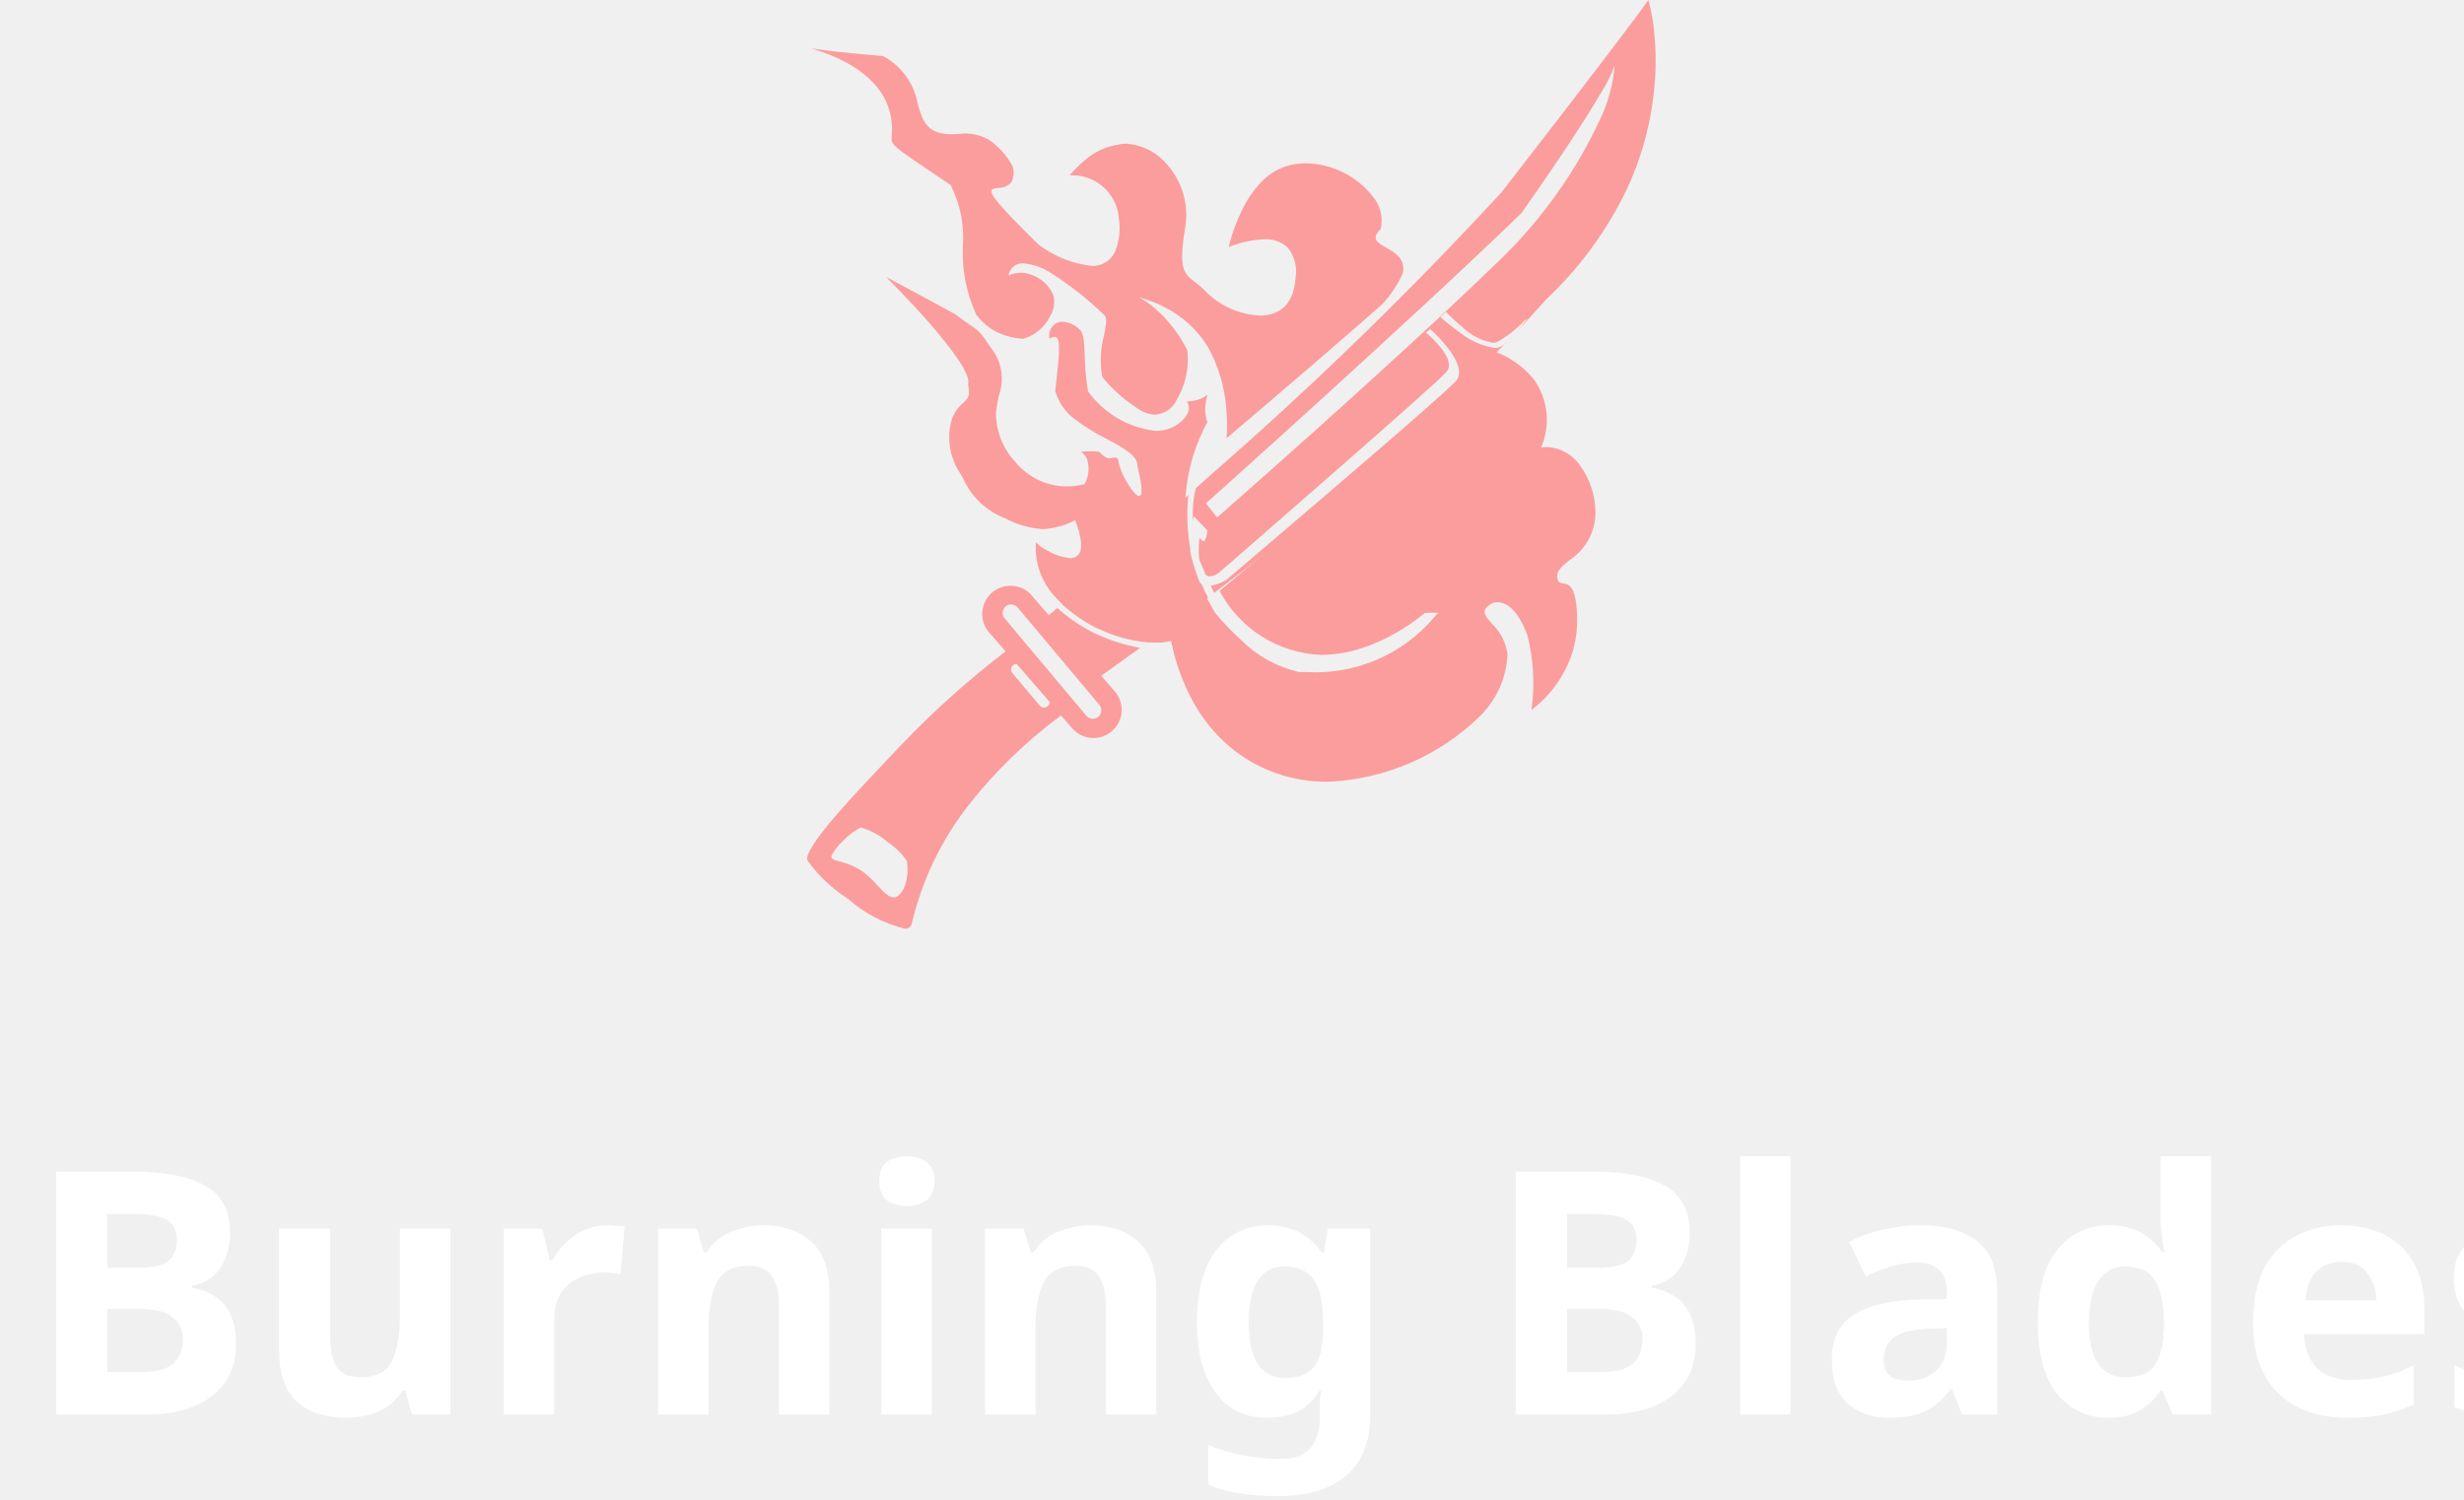
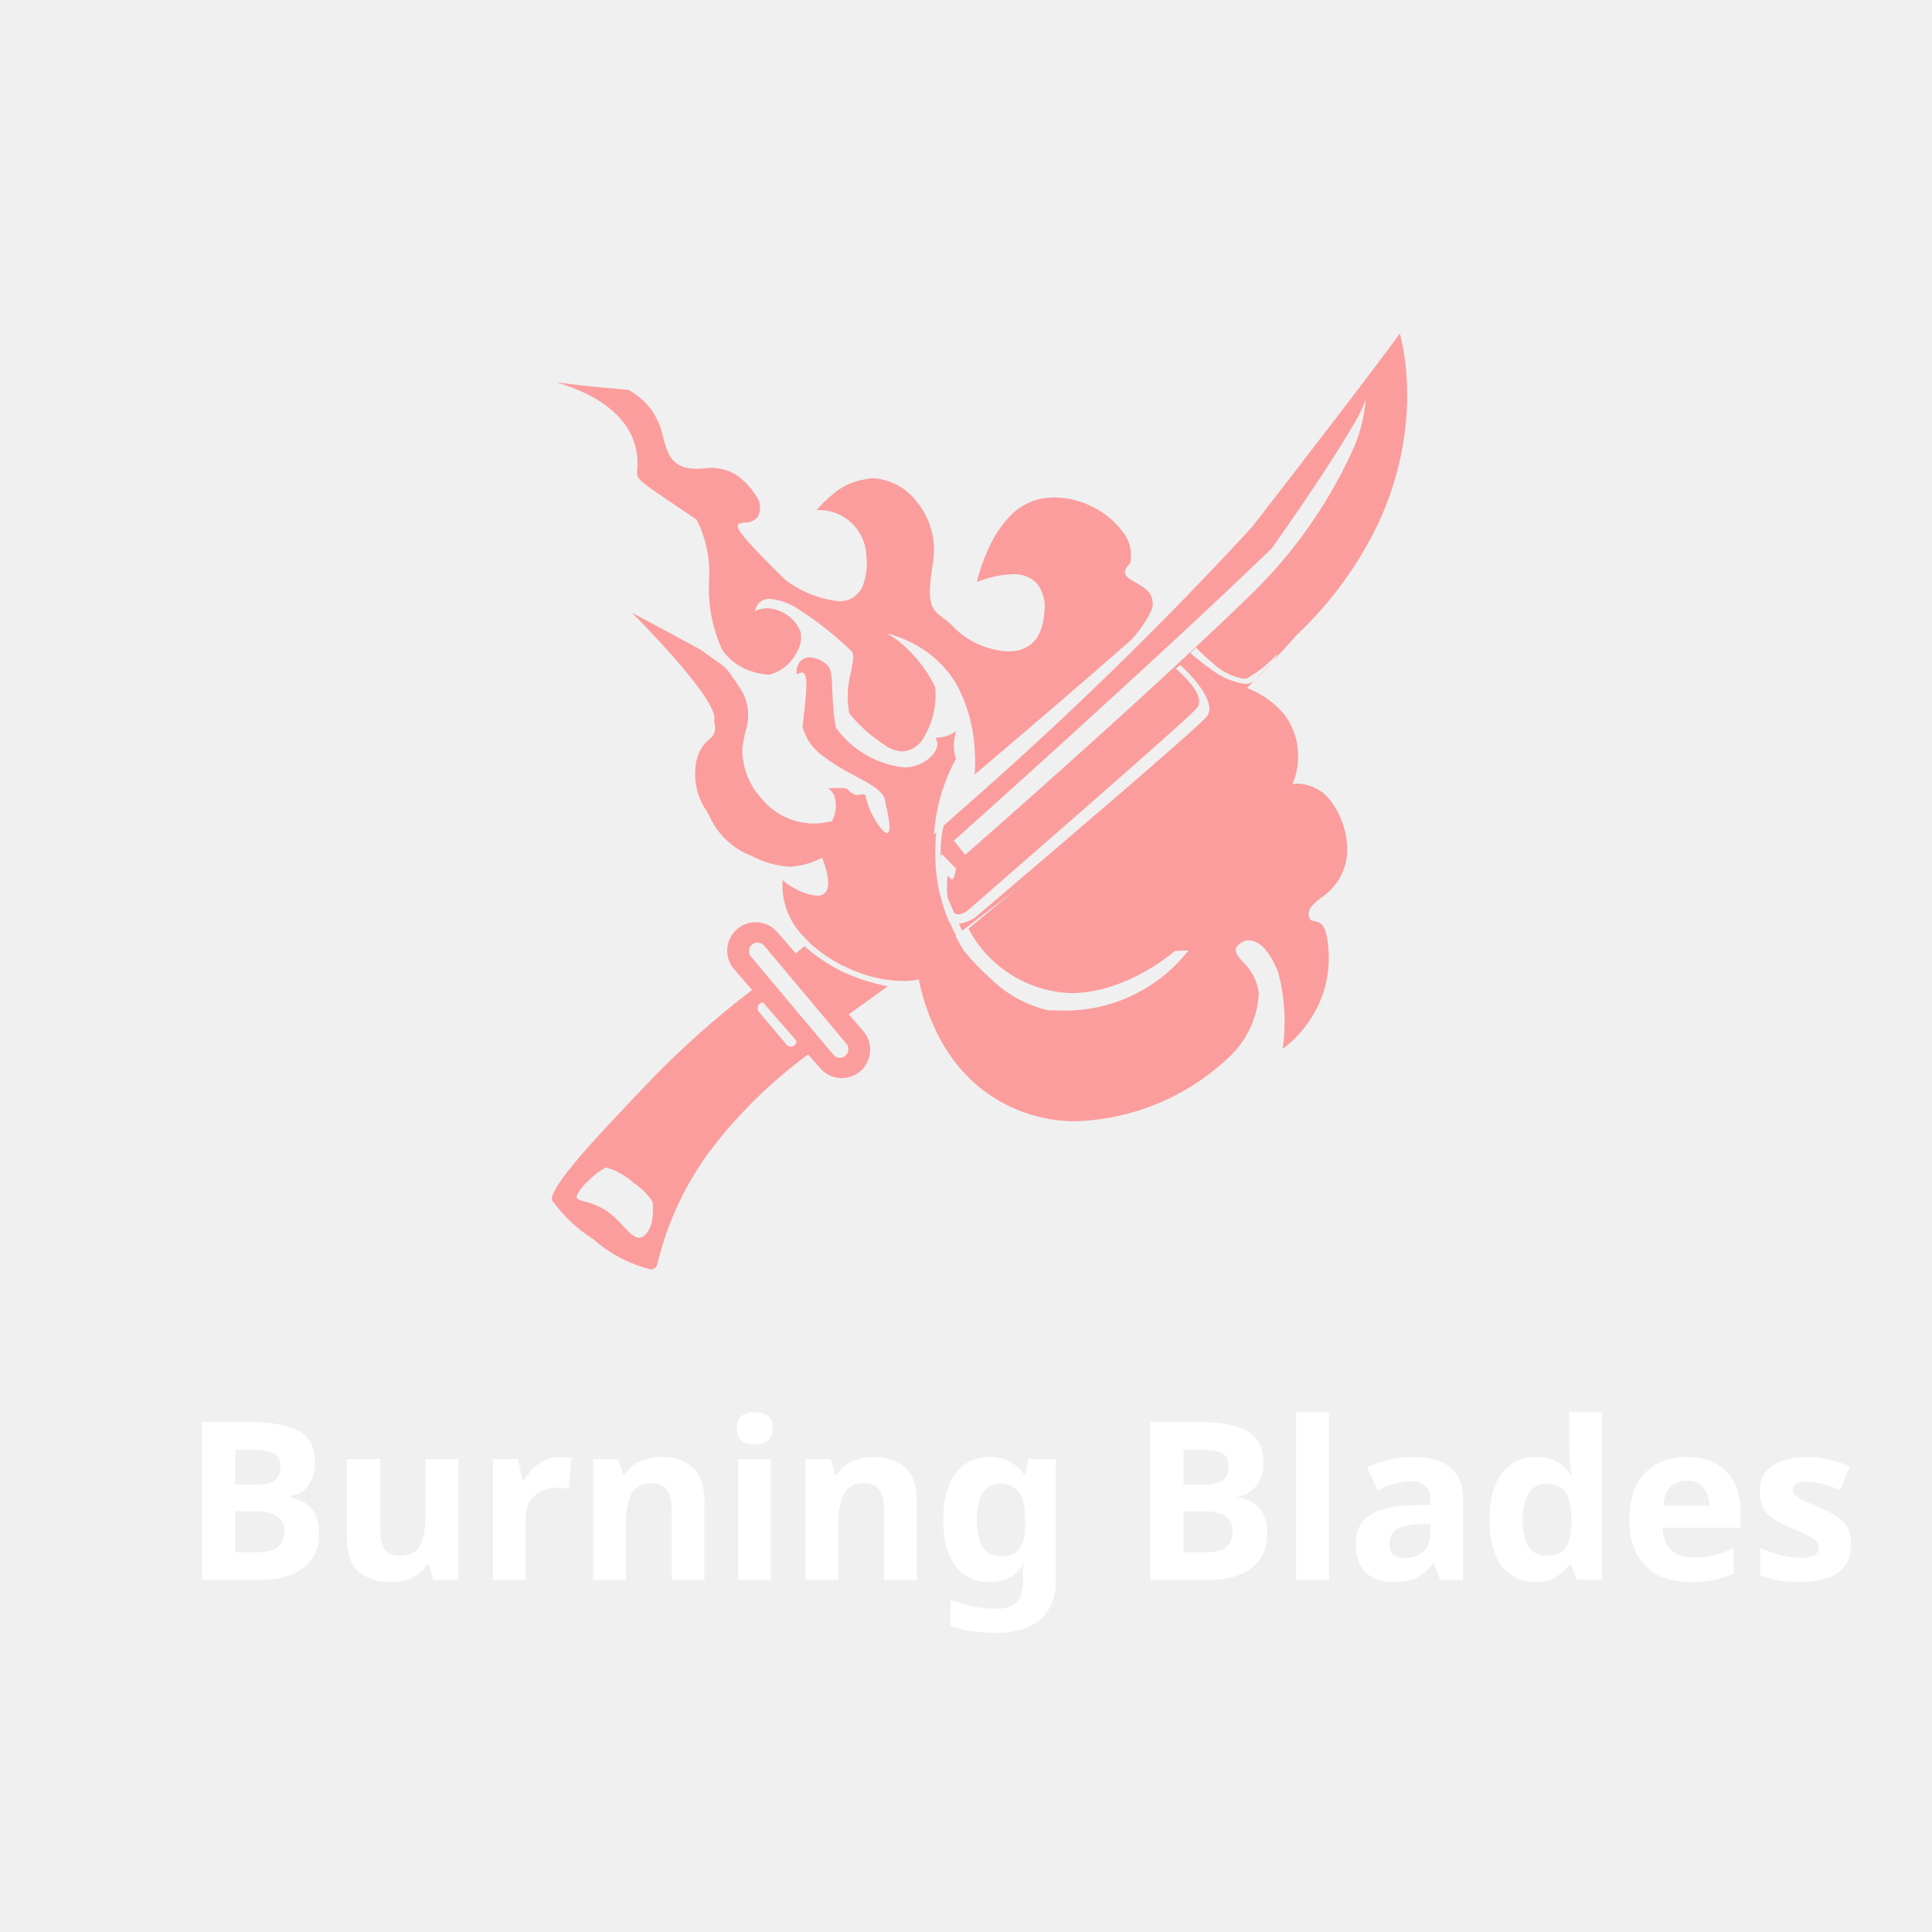
- <svg xmlns="http://www.w3.org/2000/svg" width="58" height="35.297" viewBox="0 0 58 35.297">
-   <g id="Component_211_1" data-name="Component 211 – 1" transform="translate(1)">
-     <g id="Component_145_3" data-name="Component 145 – 3" transform="translate(18)" opacity="0.75">
-       <path id="Subtraction_236" data-name="Subtraction 236" d="M2.292,21.86a3.176,3.176,0,0,1-1.329-.7A3.492,3.492,0,0,1,0,20.247c-.03-.142.191-.484.674-1.047.423-.492,1.02-1.118,1.546-1.67l.057-.06.019-.02a21.265,21.265,0,0,1,2.375-2.116l-.416-.479a.665.665,0,0,1,1-.872l.433.5.2-.171a3.933,3.933,0,0,0,.887.6,4.371,4.371,0,0,0,1.06.339c-.454.33-.768.553-.914.657l.337.387a.664.664,0,0,1-1,.872l-.283-.325A11.413,11.413,0,0,0,3.8,18.951a7.276,7.276,0,0,0-1.341,2.8A.148.148,0,0,1,2.292,21.86ZM1.276,19.484a.078.078,0,0,0-.035.006,1.637,1.637,0,0,0-.4.308,1.179,1.179,0,0,0-.272.354c-.012.07.071.093.2.128a1.685,1.685,0,0,1,.515.221,2.223,2.223,0,0,1,.369.34c.142.152.265.284.383.284a.181.181,0,0,0,.118-.048c.114-.1.241-.314.2-.8a1.575,1.575,0,0,0-.449-.445A1.636,1.636,0,0,0,1.276,19.484ZM4.8,14.228a.2.2,0,0,0-.152.328l1.923,2.292a.2.2,0,0,0,.281.025.2.2,0,0,0,.024-.282L4.954,14.3A.2.2,0,0,0,4.8,14.228Zm.128,1.4a.134.134,0,0,0-.08.031.133.133,0,0,0-.016.187l.642.765a.132.132,0,0,0,.1.047.132.132,0,0,0,.132-.121.049.049,0,0,0,0-.013l-.779-.9Zm3.093-.509h0c-.274-.063-.69-.182-1.236-.351A4.926,4.926,0,0,1,6,14.225c.531-.449,1.623-1.379,2.973-2.571a4.564,4.564,0,0,0,.046,1.272,1.178,1.178,0,0,0,.161.736.35.35,0,0,0,.105.089,3.1,3.1,0,0,0,.152.315c-.482.365-.958.719-1.415,1.053ZM9.58,13.957h0L9.5,13.787a.973.973,0,0,0,.365-.136l.3-.254.36-.307,0,0,.049-.041c1.588-1.354,4.246-3.62,4.694-4.075a.3.3,0,0,0,.077-.231c-.023-.416-.669-.987-.676-.993l-.109.08.007,0c.162.139.538.493.54.762a.233.233,0,0,1-.087.188c-.029.1-5.24,4.627-5.293,4.672a.41.41,0,0,1-.238.116.17.17,0,0,1-.107-.037c-.045-.1-.093-.215-.147-.341-.008-.053-.015-.112-.019-.176,0-.286.012-.343.031-.343s.021.016.031.031l0,0,0,0c.013.018.031.039.05.039s.026-.009.039-.029a.939.939,0,0,0,.056-.223L9.1,12.155s-.008.039-.019.1a2.543,2.543,0,0,1,.068-.765l.414-.368a87.107,87.107,0,0,0,6.785-6.6C19.572.365,19.8,0,19.8,0a4.38,4.38,0,0,1,.123.62,6.663,6.663,0,0,1,0,1.62A7.207,7.207,0,0,1,19.273,4.5a8.789,8.789,0,0,1-1.864,2.535,34.732,34.732,0,0,1-3.147,3.109c-1.035.918-2.22,1.9-3.523,2.92-.374.293-.764.594-1.158.893ZM19.005,1.549a3.229,3.229,0,0,1-.313.624c-.266.458-.808,1.324-1.881,2.846-2.6,2.519-7.377,6.788-7.423,6.829l.262.332c.027-.024,4.162-3.637,6.68-6.085a11.138,11.138,0,0,0,2.348-3.316,3.522,3.522,0,0,0,.328-1.23ZM15.037,7.339l-.13.126a5.291,5.291,0,0,0,.461.365,1.72,1.72,0,0,0,.811.359.312.312,0,0,0,.221-.078,4.22,4.22,0,0,0,.553-.613l-.056.036a2.71,2.71,0,0,1-.661.521.294.294,0,0,1-.1.014,1.386,1.386,0,0,1-.709-.365,4.417,4.417,0,0,1-.393-.364h0Z" fill="#ff8282" />
-       <path id="Subtraction_235" data-name="Subtraction 235" d="M12.164,17.26h0a3.543,3.543,0,0,1-2.33-.831,3.779,3.779,0,0,1-.843-1.035,5.024,5.024,0,0,1-.526-1.445,1.791,1.791,0,0,1-.377.038,3.16,3.16,0,0,1-1.227-.28,3.206,3.206,0,0,1-1.09-.76,1.706,1.706,0,0,1-.49-1.321,1.078,1.078,0,0,0,.287.2,1.259,1.259,0,0,0,.517.169.24.24,0,0,0,.212-.1c.09-.132.059-.4-.092-.792a1.81,1.81,0,0,1-.765.211,2.212,2.212,0,0,1-.891-.259,1.754,1.754,0,0,1-.963-.9l-.039-.074-.037-.065a1.527,1.527,0,0,1-.233-1.192.854.854,0,0,1,.288-.476c.107-.1.184-.167.118-.44.09-.23-.436-.9-.894-1.429-.5-.57-1.02-1.089-1.025-1.095L1.8,5.4c.694.37,1.244.669,1.584.855.159.12.269.2.349.251.222.152.24.165.519.577a1.156,1.156,0,0,1,.16,1.081c-.023.112-.05.239-.069.382A1.7,1.7,0,0,0,4.8,9.736a1.58,1.58,0,0,0,1.2.572,1.781,1.781,0,0,0,.429-.054.734.734,0,0,0,.052-.6.355.355,0,0,0-.139-.162h0c.066-.006.139-.01.211-.01s.147,0,.216.01c.1.106.179.154.25.154a.246.246,0,0,0,.063-.01h0a.222.222,0,0,1,.054-.009.127.127,0,0,1,.075.027,1.487,1.487,0,0,0,.2.53c.12.213.238.351.3.351a.04.04,0,0,0,.033-.017c.049-.063.024-.3-.072-.689.011-.245-.329-.427-.722-.637a4.839,4.839,0,0,1-.742-.458,1.244,1.244,0,0,1-.471-.674c.009-.088.019-.172.028-.253.057-.521.1-.9.012-.994a.074.074,0,0,0-.057-.025.223.223,0,0,0-.116.046.347.347,0,0,1,.03-.236.3.3,0,0,1,.273-.166.592.592,0,0,1,.385.166c.118.073.127.3.139.623a6.069,6.069,0,0,0,.078.849,2.27,2.27,0,0,0,1.586.93.87.87,0,0,0,.686-.3c.192-.236.054-.388.052-.39a1.18,1.18,0,0,0,.274-.045.737.737,0,0,0,.212-.114,1.582,1.582,0,0,0-.052.35.909.909,0,0,0,.052.295,4.277,4.277,0,0,0-.387,3.127,4.65,4.65,0,0,0,.574,1.366,5.839,5.839,0,0,0,.621.648,2.8,2.8,0,0,0,1.35.741l.17,0a3.66,3.66,0,0,0,3.013-1.292.914.914,0,0,1,.092-.1s0,0,0,0-.026-.006-.072-.006c-.091,0-.238.008-.244.008a4.562,4.562,0,0,1-.722.493,4.28,4.28,0,0,1-.774.339,3.081,3.081,0,0,1-.934.154,2.823,2.823,0,0,1-2.4-1.507l1.043-.867.009-.007c2.575-2.139,4.128-3.43,5.439-4.753a2.135,2.135,0,0,1,.9.639,1.633,1.633,0,0,1,.176,1.614.82.82,0,0,1,.134-.011,1,1,0,0,1,.787.437,1.914,1.914,0,0,1,.36,1.1,1.338,1.338,0,0,1-.615,1.126c-.159.132-.285.236-.285.36,0,.162.061.172.139.185.125.021.3.05.328.736a2.582,2.582,0,0,1-.139.974,2.671,2.671,0,0,1-.372.7,2.593,2.593,0,0,1-.563.569,4.567,4.567,0,0,0-.1-1.771c-.193-.5-.434-.763-.7-.763a.416.416,0,0,0-.1.012c-.126.065-.19.126-.2.192-.017.09.065.183.169.3a1.219,1.219,0,0,1,.368.727,2.186,2.186,0,0,1-.642,1.444A5.448,5.448,0,0,1,12.164,17.26Zm-2.393-8.1h0a4.063,4.063,0,0,0-.01-.711A3.528,3.528,0,0,0,9.333,7.03a2.526,2.526,0,0,0-1.021-.94,2.672,2.672,0,0,0-.6-.23h0a1.98,1.98,0,0,1,.388.271,3.221,3.221,0,0,1,.749.978,1.886,1.886,0,0,1-.253,1.164.608.608,0,0,1-.511.347.75.75,0,0,1-.414-.15,3.517,3.517,0,0,1-.828-.74,2.232,2.232,0,0,1,.041-.971c.043-.223.077-.4.022-.47a7.842,7.842,0,0,0-1.238-.983,1.438,1.438,0,0,0-.679-.249.329.329,0,0,0-.35.286h0a.631.631,0,0,1,.284-.065.694.694,0,0,1,.254.049.86.86,0,0,1,.524.5.665.665,0,0,1-.084.474,1.014,1.014,0,0,1-.641.533A1.649,1.649,0,0,1,4.414,6.7a1.345,1.345,0,0,1-.538-.44,3.454,3.454,0,0,1-.312-1.614,2.748,2.748,0,0,0-.289-1.432l-.354-.239c-1-.674-1.037-.7-1.037-.875C2.023.805.792.238.046.016A.251.251,0,0,1,0,0H0L.08.01C.258.035.73.1,1.685.178A1.59,1.59,0,0,1,2.5,1.3c.115.4.207.718.8.718A2.268,2.268,0,0,0,3.587,2a1.159,1.159,0,0,1,.6.155,1.755,1.755,0,0,1,.546.617.484.484,0,0,1-.034.383.4.4,0,0,1-.3.125c-.081.01-.146.017-.161.06-.031.09.14.326,1.1,1.27a2.527,2.527,0,0,0,1.251.506.576.576,0,0,0,.567-.358,1.47,1.47,0,0,0,.082-.724,1.1,1.1,0,0,0-1.095-1.05.555.555,0,0,0-.066,0v0a2.75,2.75,0,0,1,.345-.344,1.513,1.513,0,0,1,.8-.378A.752.752,0,0,1,7.41,2.24a1.385,1.385,0,0,1,.989.524,1.784,1.784,0,0,1,.394,1.467C8.636,5.2,8.767,5.3,9.029,5.5a1.927,1.927,0,0,1,.281.25,1.919,1.919,0,0,0,1.249.536c.354,0,.787-.157.837-.9a.9.9,0,0,0-.181-.694.744.744,0,0,0-.568-.2,2.436,2.436,0,0,0-.827.182s0,0,0,0a4.123,4.123,0,0,1,.318-.88,2.585,2.585,0,0,1,.454-.656,1.39,1.39,0,0,1,.7-.4,1.657,1.657,0,0,1,.346-.036,2,2,0,0,1,.9.227,1.95,1.95,0,0,1,.667.547.88.88,0,0,1,.195.769c-.088.086-.127.158-.119.22.012.091.121.152.247.223.208.117.467.263.387.613a2.74,2.74,0,0,1-.488.727c-.945.831-2.176,1.89-3.659,3.148Z" transform="translate(0.102 1.142)" fill="#ff8282" />
-     </g>
-     <text id="Burning_Blades" data-name="Burning Blades" transform="translate(28 33.297)" fill="#fff" font-size="8" font-family="SegoeUI-Bold, Segoe UI" font-weight="700">
-       <tspan x="-28.398" y="0">Burning Blades</tspan>
-     </text>
+ <svg xmlns="http://www.w3.org/2000/svg" id="Component_239_1" data-name="Component 239 – 1" width="70" height="70" viewBox="0 0 70 70">
+   <g id="Component_231_1" data-name="Component 231 – 1" transform="translate(20 12.079)" opacity="0.75">
+     <path id="Subtraction_236" data-name="Subtraction 236" d="M3.555,33.909a4.938,4.938,0,0,1-2.061-1.091A5.419,5.419,0,0,1,0,31.407c-.047-.22.295-.75,1.045-1.623.667-.774,1.582-1.733,2.466-2.66l.022-.023.029-.031A32.761,32.761,0,0,1,7.25,23.788l-.645-.742a1.031,1.031,0,1,1,1.556-1.353l.671.772.315-.265a6.094,6.094,0,0,0,1.376.927,6.815,6.815,0,0,0,1.644.526c-.687.5-1.183.853-1.417,1.019l.522.6a1.031,1.031,0,1,1-1.556,1.353l-.437-.5A17.483,17.483,0,0,0,5.893,29.4a11.275,11.275,0,0,0-2.081,4.337A.23.23,0,0,1,3.555,33.909ZM1.979,30.225a.127.127,0,0,0-.053.009,2.551,2.551,0,0,0-.614.477,1.689,1.689,0,0,0-.421.549c-.018.109.1.143.308.2a2.57,2.57,0,0,1,.794.341,3.543,3.543,0,0,1,.572.527c.221.236.412.44.594.44a.277.277,0,0,0,.183-.074c.177-.15.373-.486.3-1.235a2.431,2.431,0,0,0-.7-.691A2.517,2.517,0,0,0,1.979,30.225Zm5.468-8.154a.311.311,0,0,0-.309.283.307.307,0,0,0,.071.226l2.984,3.556a.309.309,0,0,0,.545-.173.305.305,0,0,0-.071-.225L7.684,22.181A.307.307,0,0,0,7.448,22.071Zm.2,2.172a.208.208,0,0,0-.126.048.206.206,0,0,0-.025.291l1,1.187a.2.2,0,0,0,.158.073.2.2,0,0,0,.132-.048.207.207,0,0,0,.073-.161Zm4.8-.79h0c-.426-.1-1.071-.282-1.918-.545a7.668,7.668,0,0,1-1.218-.841c.842-.713,2.561-2.176,4.612-3.988a6.984,6.984,0,0,0,.072,1.973,1.828,1.828,0,0,0,.249,1.142.538.538,0,0,0,.163.137,4.8,4.8,0,0,0,.236.49c-.739.559-1.478,1.108-2.2,1.633Zm2.418-1.8h0c-.037-.079-.077-.167-.121-.263a1.506,1.506,0,0,0,.567-.21l.528-.45.493-.42.007-.006c2.488-2.121,6.651-5.67,7.357-6.386a.474.474,0,0,0,.12-.359c-.035-.635-1.038-1.531-1.049-1.54l-.168.125c.2.168.845.754.849,1.189a.366.366,0,0,1-.136.292c-.046.157-8.129,7.177-8.211,7.247a.637.637,0,0,1-.368.179.267.267,0,0,1-.165-.056c-.072-.165-.149-.344-.229-.533-.013-.082-.022-.172-.028-.269,0-.443.018-.532.048-.532.013,0,.03.021.049.047l0,.007.005.007c.024.031.05.06.079.06s.04-.015.06-.046a1.45,1.45,0,0,0,.086-.346l-.518-.531c0,.01-.014.07-.03.165a3.953,3.953,0,0,1,.1-1.188l.643-.572A135.131,135.131,0,0,0,25.363,7.017C30.207.763,30.7.028,30.718,0l0,.006a7.216,7.216,0,0,1,.187.956,10.337,10.337,0,0,1,.008,2.513,11.208,11.208,0,0,1-1.02,3.5A13.656,13.656,0,0,1,27,10.911a53.921,53.921,0,0,1-4.882,4.822c-1.607,1.425-3.445,2.949-5.464,4.53-.581.455-1.186.921-1.8,1.387ZM29.482,2.4A4.919,4.919,0,0,1,29,3.37c-.406.7-1.243,2.04-2.918,4.414C22.032,11.71,14.636,18.313,14.562,18.379l.407.515c.049-.043,6.424-5.612,10.363-9.439A17.272,17.272,0,0,0,28.974,4.31,5.462,5.462,0,0,0,29.482,2.4Zm-6.156,8.984-.2.194a7.97,7.97,0,0,0,.715.566A2.67,2.67,0,0,0,25.1,12.7a.489.489,0,0,0,.345-.122,6.4,6.4,0,0,0,.857-.951l-.088.056a4.183,4.183,0,0,1-1.024.808.459.459,0,0,1-.148.022,2.169,2.169,0,0,1-1.1-.566,7.151,7.151,0,0,1-.609-.565l0,0Z" transform="translate(0 0)" fill="#ff8282" />
+     <path id="Subtraction_235" data-name="Subtraction 235" d="M18.87,26.774h0a5.5,5.5,0,0,1-3.614-1.289,5.862,5.862,0,0,1-1.308-1.606,7.793,7.793,0,0,1-.816-2.242,2.779,2.779,0,0,1-.585.058,4.9,4.9,0,0,1-1.9-.435,4.974,4.974,0,0,1-1.69-1.178,2.646,2.646,0,0,1-.76-2.049,1.672,1.672,0,0,0,.445.307,1.954,1.954,0,0,0,.8.263.372.372,0,0,0,.329-.147c.14-.2.092-.618-.143-1.229a2.808,2.808,0,0,1-1.186.327,3.432,3.432,0,0,1-1.383-.4,2.72,2.72,0,0,1-1.495-1.4L5.5,15.633c-.015-.028-.035-.062-.057-.1a2.369,2.369,0,0,1-.361-1.849,1.325,1.325,0,0,1,.447-.738c.166-.15.285-.259.183-.682.14-.357-.676-1.4-1.386-2.216-.771-.884-1.582-1.69-1.59-1.7l.061.032c1.076.573,1.931,1.038,2.457,1.326.247.187.417.3.541.389.344.236.372.255.8.9a1.793,1.793,0,0,1,.249,1.677c-.036.174-.077.371-.108.593A2.637,2.637,0,0,0,7.45,15.1a2.451,2.451,0,0,0,1.868.887,2.762,2.762,0,0,0,.665-.084,1.139,1.139,0,0,0,.08-.937.55.55,0,0,0-.216-.251h.006c.1-.01.215-.015.328-.015s.228.005.335.016c.158.165.278.238.387.238a.382.382,0,0,0,.1-.015h0a.344.344,0,0,1,.084-.014.2.2,0,0,1,.117.041,2.307,2.307,0,0,0,.309.822c.186.331.369.544.468.544a.063.063,0,0,0,.051-.026c.076-.1.037-.467-.112-1.068.017-.38-.51-.662-1.119-.989a7.506,7.506,0,0,1-1.15-.71,1.929,1.929,0,0,1-.731-1.045c.015-.137.029-.267.043-.393.089-.808.153-1.392.019-1.542a.114.114,0,0,0-.088-.039.346.346,0,0,0-.179.072.538.538,0,0,1,.046-.367.46.46,0,0,1,.424-.258.918.918,0,0,1,.6.258c.183.112.2.471.216.967a9.414,9.414,0,0,0,.121,1.317,3.522,3.522,0,0,0,2.46,1.443,1.35,1.35,0,0,0,1.064-.468c.3-.366.083-.6.081-.6a1.831,1.831,0,0,0,.425-.07,1.144,1.144,0,0,0,.328-.177,2.453,2.453,0,0,0-.081.543,1.41,1.41,0,0,0,.081.458,6.634,6.634,0,0,0-.6,4.85,7.214,7.214,0,0,0,.89,2.118,9.058,9.058,0,0,0,.964,1,4.35,4.35,0,0,0,2.095,1.15c.089,0,.178,0,.263,0a5.678,5.678,0,0,0,4.673-2,1.417,1.417,0,0,1,.143-.155s0,0,0,0-.04-.01-.112-.01c-.141,0-.369.012-.379.013a7.077,7.077,0,0,1-1.12.764,6.639,6.639,0,0,1-1.2.526,4.78,4.78,0,0,1-1.45.239,4.379,4.379,0,0,1-3.716-2.337l1.618-1.345.014-.011c3.994-3.318,6.4-5.32,8.438-7.372a3.311,3.311,0,0,1,1.393.991,2.532,2.532,0,0,1,.273,2.5,1.273,1.273,0,0,1,.208-.017,1.555,1.555,0,0,1,1.22.678,2.97,2.97,0,0,1,.559,1.712A2.075,2.075,0,0,1,27.7,18.68c-.247.2-.442.367-.442.559,0,.251.095.267.215.287.194.033.459.078.509,1.142a4,4,0,0,1-.215,1.511,4.144,4.144,0,0,1-.578,1.091,4.023,4.023,0,0,1-.873.883,7.085,7.085,0,0,0-.153-2.747c-.3-.774-.674-1.184-1.081-1.184a.646.646,0,0,0-.151.018c-.2.1-.3.2-.314.3-.026.14.1.284.263.467a1.891,1.891,0,0,1,.571,1.128,3.392,3.392,0,0,1-1,2.24A8.451,8.451,0,0,1,18.87,26.774Zm-3.713-12.56h0a6.3,6.3,0,0,0-.015-1.1,5.472,5.472,0,0,0-.664-2.205,3.918,3.918,0,0,0-1.583-1.459,4.145,4.145,0,0,0-.934-.356h0a3.071,3.071,0,0,1,.6.421,5,5,0,0,1,1.161,1.517,2.926,2.926,0,0,1-.393,1.806.944.944,0,0,1-.792.538,1.164,1.164,0,0,1-.642-.233,5.456,5.456,0,0,1-1.284-1.148,3.463,3.463,0,0,1,.064-1.506c.067-.346.12-.619.035-.729a12.165,12.165,0,0,0-1.92-1.525,2.23,2.23,0,0,0-1.053-.386A.511.511,0,0,0,7.2,8.29h0a.979.979,0,0,1,.44-.1,1.076,1.076,0,0,1,.393.076,1.335,1.335,0,0,1,.813.769,1.031,1.031,0,0,1-.13.736,1.573,1.573,0,0,1-.995.826,2.558,2.558,0,0,1-.871-.205,2.086,2.086,0,0,1-.834-.683A5.357,5.357,0,0,1,5.53,7.2a4.262,4.262,0,0,0-.448-2.221l-.548-.371C2.986,3.567,2.925,3.526,2.925,3.255,3.139,1.249,1.229.37.072.024A.389.389,0,0,1,0,0H0c.011,0,.05.005.12.015.276.038,1.008.14,2.49.26A2.466,2.466,0,0,1,3.872,2.023c.179.622.32,1.113,1.236,1.113A3.519,3.519,0,0,0,5.565,3.1a1.8,1.8,0,0,1,.931.24,2.722,2.722,0,0,1,.847.958.751.751,0,0,1-.053.593.625.625,0,0,1-.466.193c-.126.015-.226.026-.249.094-.048.139.217.506,1.709,1.97a3.919,3.919,0,0,0,1.94.785A.894.894,0,0,0,11.1,7.38a2.28,2.28,0,0,0,.128-1.123,1.71,1.71,0,0,0-1.7-1.628.861.861,0,0,0-.1.005l0,0A4.266,4.266,0,0,1,9.966,4.1a2.347,2.347,0,0,1,1.24-.587,1.166,1.166,0,0,1,.288-.035,2.148,2.148,0,0,1,1.534.813,2.768,2.768,0,0,1,.611,2.275c-.243,1.5-.04,1.657.366,1.967a2.989,2.989,0,0,1,.437.387,2.977,2.977,0,0,0,1.937.832c.55,0,1.221-.243,1.3-1.4A1.4,1.4,0,0,0,17.4,7.272a1.154,1.154,0,0,0-.881-.316,3.778,3.778,0,0,0-1.284.283s0,0,0,0a6.4,6.4,0,0,1,.494-1.364,4.01,4.01,0,0,1,.7-1.018,2.157,2.157,0,0,1,1.086-.627,2.57,2.57,0,0,1,.537-.056,3.1,3.1,0,0,1,1.4.352,3.025,3.025,0,0,1,1.034.848,1.365,1.365,0,0,1,.3,1.193c-.136.133-.2.245-.184.341.018.14.187.236.383.346.323.182.725.409.6.952a4.251,4.251,0,0,1-.757,1.128c-1.465,1.289-3.375,2.932-5.677,4.883Z" transform="translate(0.158 1.771)" fill="#ff8282" />
  </g>
+   <text id="Burning_Blades" data-name="Burning Blades" transform="translate(35 57.242)" fill="#fff" font-size="8" font-family="SegoeUI-Bold, Segoe UI" font-weight="700">
+     <tspan x="-28.398" y="0">Burning Blades</tspan>
+   </text>
+   <rect id="Rectangle_1498" data-name="Rectangle 1498" width="70" height="70" fill="none" />
</svg>
